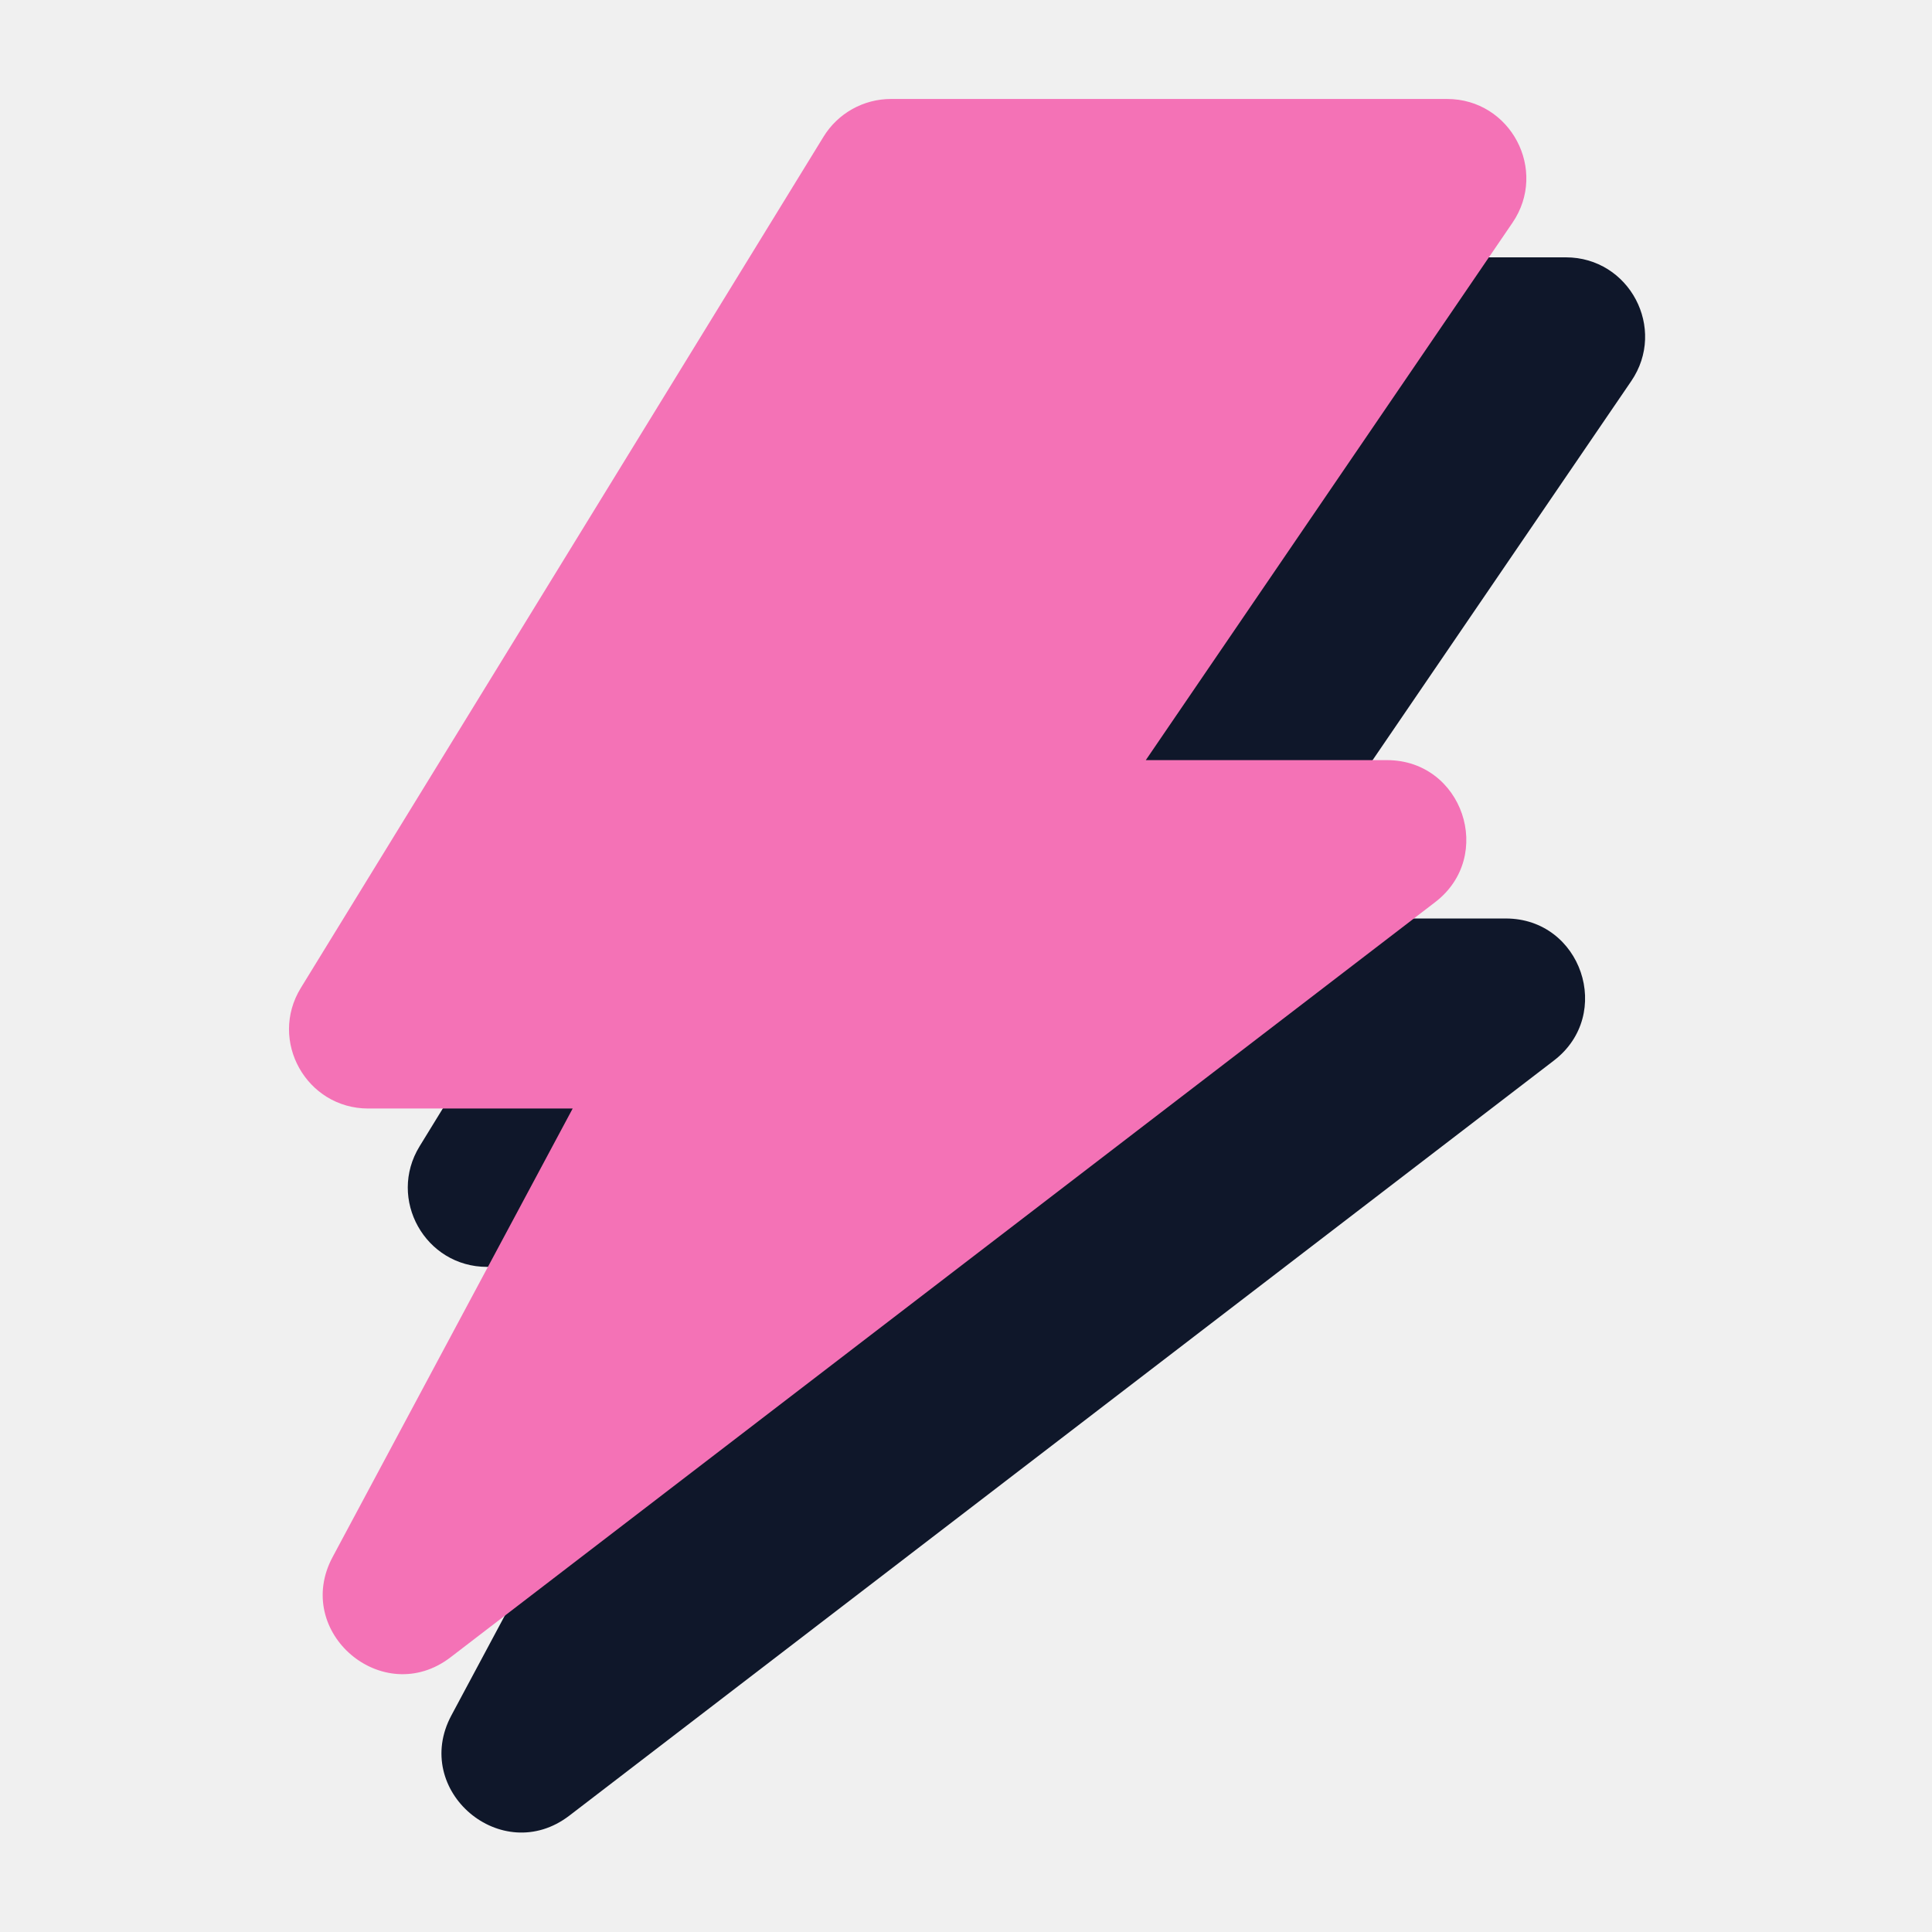
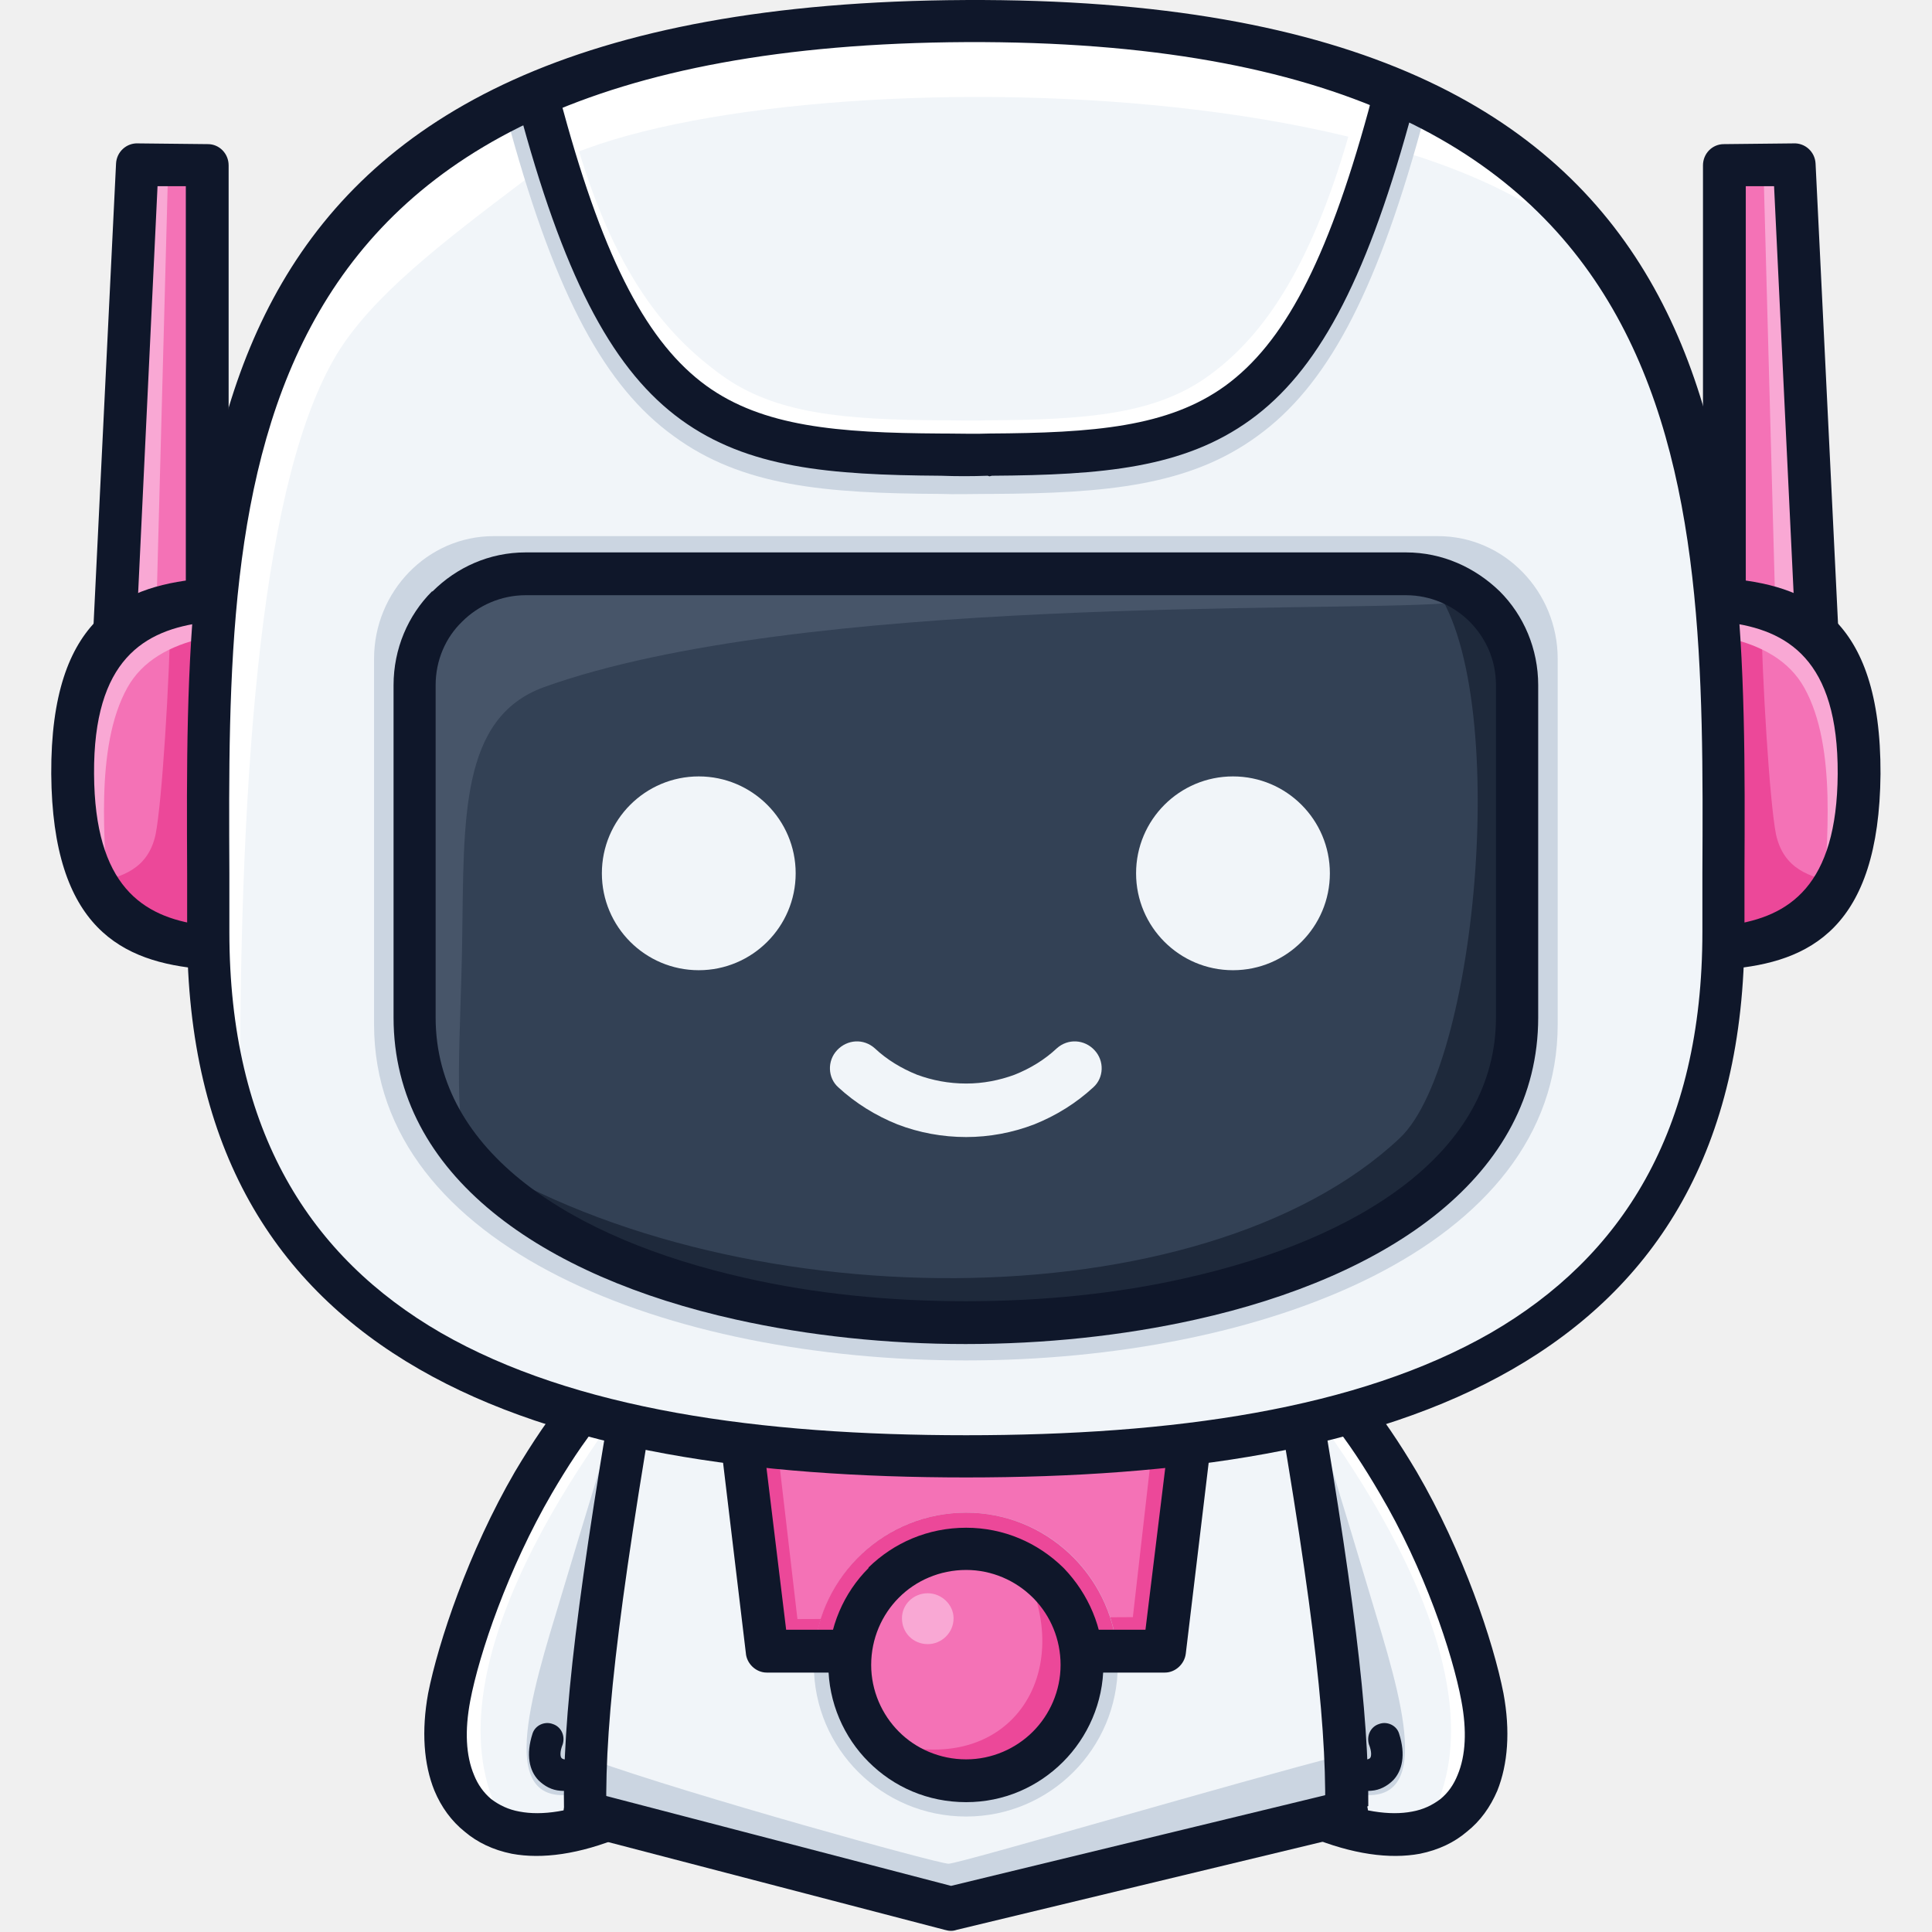
- <svg xmlns="http://www.w3.org/2000/svg" width="488" height="488" viewBox="0 0 488 488" fill="none">
-   <path fill-rule="evenodd" clipRule="evenodd" d="M255.054 65C248.102 65 241.649 68.61 238.011 74.534L105.988 289.534C97.805 302.86 107.394 320 123.031 320H174.65L114.011 433.295C103.854 452.274 126.735 471.703 143.816 458.603L392.51 267.87C407.675 256.239 399.45 232 380.339 232H319.413L412.026 96.273C421.085 82.997 411.578 65 395.506 65H255.054Z" fill="#0F172A" />
-   <path fill-rule="evenodd" clipRule="evenodd" d="M225.054 25C218.102 25 211.649 28.61 208.011 34.535L75.988 249.534C67.805 262.86 77.394 280 93.031 280H144.65L84.011 393.295C73.854 412.274 96.735 431.703 113.816 418.603L362.51 227.87C377.675 216.239 369.45 192 350.339 192H289.413L382.026 56.273C391.085 42.997 381.578 25 365.506 25H225.054Z" fill="#F472B6" />
+ <svg xmlns="http://www.w3.org/2000/svg" width="1514" height="1514" viewBox="0 0 1514 1514" fill="none">
+   <g clip-path="url(#clip0_361_520)">
+     <path d="M107.71 129.145L162.393 129.604V561.098H157.453C158.028 530.54 159.521 500.441 161.474 470.342C134.362 472.87 108.629 479.762 89.903 498.488L107.71 129.145Z" fill="#F472B6" />
+     <path d="M107.71 129.145H131.835L122.53 478.269C110.122 482.749 99.324 489.183 89.903 498.488L107.71 129.145Z" fill="#F9A8D4" />
+     <path d="M108.629 112.372L162.968 112.947C171.814 112.947 179.166 120.299 179.166 129.604V561.099C179.166 570.519 171.814 577.871 162.393 577.871H160.9H156.994C157.454 541.913 158.947 505.841 161.474 470.342C156.534 470.917 151.135 471.376 145.621 472.41V145.918H123.449L107.25 485.736C92.89 493.548 80.598 505.841 71.637 523.647L90.937 128.226C91.397 118.806 99.324 111.913 108.169 112.372H108.629Z" fill="#0F172A" />
+     <path d="M56.932 606.477C56.357 499.522 105.182 475.282 161.474 470.342C155.04 551.219 156.993 635.082 156.993 715.959C156.993 724.804 157.453 733.191 158.027 742.037C103.688 736.178 57.391 710.559 56.932 606.477Z" fill="#F472B6" />
+     <path d="M133.788 474.823C142.748 472.87 152.054 471.376 161.474 470.342C155.041 551.219 156.994 635.082 156.994 715.959C156.994 724.804 157.453 733.191 158.027 742.037C123.448 738.131 92.43 726.757 73.705 691.833C95.877 687.353 116.096 680.92 121.955 653.808C126.895 628.649 132.868 535.02 133.788 474.823Z" fill="#EC4899" />
+     <path d="M56.932 606.477C56.357 499.522 105.182 475.282 161.474 470.342C160.899 480.222 159.98 490.102 159.521 499.982C133.328 505.841 111.615 517.673 99.782 538.926C73.704 585.798 82.55 663.228 84.503 707.572C67.731 687.353 57.391 655.761 56.932 606.477Z" fill="#F9A8D4" />
+     <path d="M40.16 606.477C39.585 482.175 97.83 458.05 162.968 453.11C161.934 464.483 160.9 476.316 160.44 487.689C113.109 493.548 73.13 516.754 73.705 606.477C74.164 694.246 111.616 718.371 157.453 724.804C157.453 736.637 158.028 748.01 158.947 759.384C95.877 753.984 41.078 727.791 40.16 606.477Z" fill="#0F172A" />
+     <path d="M1405.98 129.145L1351.3 129.604V561.098H1356.24C1355.78 530.54 1354.29 500.441 1352.33 470.342C1379.45 472.87 1405.06 479.762 1423.79 498.488L1405.98 129.145Z" fill="#F472B6" />
+     <path d="M1405.98 129.145H1381.86L1391.28 478.269C1403.57 482.749 1414.37 489.183 1423.79 498.488L1405.98 129.145Z" fill="#F9A8D4" />
+     <path d="M1405.06 112.372L1350.84 112.947C1341.88 112.947 1334.53 120.299 1334.53 129.604V561.099C1334.53 570.519 1341.88 577.871 1351.3 577.871H1352.79H1356.7C1356.24 541.913 1354.75 505.841 1352.33 470.342C1357.27 470.917 1362.67 471.376 1368.07 472.41V145.918H1390.24L1406.56 485.736C1420.8 493.548 1433.21 505.841 1442.06 523.647L1422.76 128.226C1422.3 118.806 1414.37 111.913 1405.52 112.372H1405.06Z" fill="#0F172A" />
+     <path d="M1456.88 606.477C1457.33 499.522 1408.51 475.282 1352.33 470.342C1358.65 551.219 1356.7 635.082 1356.7 715.959C1356.7 724.804 1356.24 733.191 1355.78 742.037C1410 736.178 1456.3 710.559 1456.88 606.477Z" fill="#F472B6" />
+     <path d="M1379.91 474.823C1371.06 472.87 1361.64 471.376 1352.33 470.342C1358.65 551.219 1356.7 635.082 1356.7 715.959C1356.7 724.804 1356.24 733.191 1355.78 742.037C1390.24 738.131 1421.38 726.757 1440.1 691.833C1417.82 687.353 1397.71 680.92 1391.74 653.808C1386.8 628.649 1380.94 535.02 1379.91 474.823Z" fill="#EC4899" />
+     <path d="M1456.88 606.477C1457.33 499.522 1408.51 475.282 1352.33 470.342C1352.79 480.222 1353.71 490.102 1354.29 499.982C1380.36 505.841 1402.08 517.673 1413.91 538.926C1440.1 585.798 1431.14 663.228 1429.19 707.572C1445.96 687.353 1456.3 655.761 1456.88 606.477Z" fill="#F9A8D4" />
+     <path d="M1473.65 606.477C1474.11 482.175 1415.86 458.05 1350.84 453.11C1351.76 464.483 1352.79 476.316 1353.25 487.689C1400.58 493.548 1440.56 516.754 1440.1 606.477C1439.53 694.246 1402.08 718.371 1356.24 724.804C1356.24 736.637 1355.78 748.01 1354.75 759.384C1417.82 753.984 1472.61 727.791 1473.65 606.477Z" fill="#0F172A" />
+     <path d="M500.259 1042.91C430.182 1139.53 221.098 1462 461.774 1429.03C501.178 1412.71 490.839 1391.46 498.191 1343.67C507.152 1285.54 510.599 1171.58 553.909 1128.15C561.836 1120.8 515.538 1052.22 516.457 1042.91H500.259Z" fill="#F1F5F9" />
+     <path d="M498.191 1343.67C507.152 1285.54 510.598 1171.58 553.908 1128.15C560.801 1121.83 526.337 1068.53 517.95 1048.77L488.311 1090.7C488.311 1090.7 459.821 1183.87 435.581 1264.75C410.422 1347.12 389.743 1427.53 465.679 1401.91C499.684 1389.05 492.792 1378.71 498.191 1343.67Z" fill="#CBD5E1" />
+     <path d="M500.259 1042.91C438.568 1128.15 269.463 1387.55 393.649 1426.5C329.545 1310.7 462.693 1129.65 522.431 1057.73C518.41 1050.26 516.457 1044.86 516.457 1042.91H500.259Z" fill="white" />
+     <path d="M500.719 1042.91C508.531 1038.43 518.985 1040.96 523.35 1048.77C527.831 1056.7 525.304 1067.04 517.492 1071.52C483.487 1091.16 456.26 1129.65 432.594 1170.08C398.13 1229.25 375.498 1295.88 368.491 1332.87C364.125 1355.96 365.044 1375.72 371.477 1391C374.464 1398.47 378.945 1404.79 384.804 1409.73C391.237 1414.67 398.589 1418.11 406.976 1419.61C424.782 1423.05 447.414 1419.61 475.1 1408.23C483.487 1404.79 493.252 1408.81 496.698 1417.65C500.259 1426.04 496.239 1435.92 487.393 1439.37C453.847 1453.15 424.782 1457.06 401.117 1452.69C386.297 1449.71 374.005 1443.73 364.125 1435.35C353.786 1427.07 345.859 1416.16 340.459 1403.29C332.073 1382.61 330.12 1356.54 335.52 1326.9C343.446 1287.03 367.112 1215.92 403.529 1153.31C430.182 1108.51 461.2 1066.12 500.719 1042.91Z" fill="#0F172A" />
+     <path d="M454.881 1364.92C454.881 1358.03 460.74 1352.52 467.633 1352.52C474.066 1353.09 480.04 1358.49 479.466 1365.38C479.466 1383.07 469.126 1395.48 456.834 1400.42C451.435 1402.83 445.001 1403.87 439.027 1403.29C432.594 1402.83 426.735 1399.85 421.795 1394.91C414.902 1387.55 411.915 1375.26 417.315 1358.49C419.383 1352.06 426.735 1348.61 433.168 1351.02C439.602 1353.09 443.048 1359.98 440.98 1366.88C438.568 1372.73 439.027 1376.76 440.061 1377.67C440.521 1378.25 440.98 1378.25 442.014 1378.71C443.508 1378.71 445.461 1378.25 446.954 1377.67C450.86 1375.72 454.881 1371.24 454.881 1364.92Z" fill="#0F172A" />
+     <path d="M1014.01 1042.91C1083.51 1139.53 1292.6 1462 1052.03 1429.03C1012.51 1412.71 1022.85 1391.46 1015.5 1343.67C1006.66 1285.54 1003.21 1171.58 959.784 1128.15C951.857 1120.8 998.269 1052.22 997.235 1042.91H1014.01Z" fill="#F1F5F9" />
+     <path d="M1015.5 1343.67C1006.66 1285.54 1003.21 1171.58 959.784 1128.15C952.891 1121.83 987.356 1068.53 995.742 1048.77L1025.38 1090.7C1025.38 1090.7 1053.99 1183.87 1078.11 1264.75C1103.27 1347.12 1123.95 1427.53 1048.01 1401.91C1014.01 1389.05 1020.9 1378.71 1015.5 1343.67Z" fill="#CBD5E1" />
+     <path d="M1014.01 1042.91C1075.13 1128.15 1244.35 1387.55 1120.04 1426.5C1184.15 1310.7 1051 1129.65 991.376 1057.73C995.282 1050.26 997.236 1044.86 997.236 1042.91H1014.01Z" fill="white" />
+     <path d="M1013.09 1042.91C1005.16 1038.43 994.823 1040.96 990.342 1048.77C985.862 1056.7 988.389 1067.04 996.316 1071.52C1030.32 1091.16 1057.43 1129.65 1081.1 1170.08C1116.14 1229.25 1138.31 1295.88 1145.2 1332.87C1149.57 1355.96 1148.65 1375.72 1142.22 1391C1139.23 1398.47 1134.86 1404.79 1128.89 1409.73C1122.46 1414.67 1115.1 1418.11 1106.72 1419.61C1089.03 1423.05 1066.28 1419.61 1038.71 1408.23C1030.32 1404.79 1020.44 1408.81 1016.99 1417.65C1013.55 1426.04 1017.45 1435.92 1026.3 1439.37C1059.85 1453.15 1089.03 1457.06 1112.69 1452.69C1127.4 1449.71 1139.8 1443.73 1149.57 1435.35C1160.02 1427.07 1167.83 1416.16 1173.35 1403.29C1181.62 1382.61 1183.69 1356.54 1178.17 1326.9C1170.36 1287.03 1146.7 1215.92 1110.16 1153.31C1083.51 1108.51 1052.49 1066.12 1013.09 1042.91Z" fill="#0F172A" />
+     <path d="M1034.23 1365.38C1033.77 1358.49 1039.63 1353.09 1046.06 1352.52C1052.95 1352.52 1058.93 1358.03 1058.93 1364.92C1058.93 1371.24 1062.83 1375.72 1066.74 1377.67C1068.23 1378.25 1070.18 1378.71 1071.68 1378.71C1072.71 1378.25 1073.17 1378.25 1073.63 1377.67C1074.67 1376.76 1075.12 1372.73 1072.71 1366.88C1070.76 1359.98 1074.21 1353.09 1080.64 1351.02C1086.96 1348.61 1094.42 1352.06 1096.38 1358.49C1101.78 1375.26 1098.79 1387.55 1091.9 1394.91C1086.96 1399.85 1081.1 1402.83 1074.67 1403.29C1068.81 1403.87 1062.37 1402.83 1056.97 1400.42C1044.57 1395.48 1034.23 1383.07 1034.23 1365.38Z" fill="#0F172A" />
+     <path d="M495.779 1089.21L1017 1101.04L1052.03 1410.76L1055.48 1410.3C1055.48 1415.2 1055.48 1420.1 1055.48 1425.01L776.779 1495.08C762.533 1495.54 738.408 1497.5 730.481 1497.5C724.048 1496.58 480.5 1434.43 458.787 1427.07C458.328 1421.56 458.328 1416.62 458.328 1410.76L461.2 1412.25L495.779 1089.21Z" fill="#F1F5F9" />
+     <path d="M1050.54 1375.72L1052.03 1390.08L1053.41 1389.51C1054.45 1395.94 1054.91 1400.42 1055.48 1404.33L1011.6 1418.69L783.786 1481.76C760.121 1481.76 735.881 1481.76 712.215 1481.3L711.756 1483.25L674.764 1473.37C620.999 1457.63 526.337 1429.03 458.787 1406.28C459.247 1395.94 462.234 1397.89 464.187 1379.17C539.664 1406.28 734.962 1460.5 743.348 1460.5C751.734 1460.5 976.557 1394.45 1050.54 1375.72Z" fill="#CBD5E1" />
+     <path d="M564.822 1090.7L942.552 1099.09L916.359 1294.85L601.24 1296.34C601.24 1296.34 578.608 1171.12 564.822 1090.7Z" fill="#F472B6" />
+     <path d="M939.565 1126.2L920.38 1288.41C919.346 1294.39 916.359 1299.79 912.453 1303.23C907.972 1307.14 902.114 1309.66 896.14 1309.66H617.553C611.119 1309.66 605.26 1307.14 601.239 1303.23C596.874 1299.33 593.887 1293.35 593.427 1287.49L574.127 1126.2C572.174 1108.97 592.853 1120.34 600.78 1121.26C604.686 1121.83 608.247 1125.28 608.707 1129.65L624.905 1268.77L887.753 1267.27L903.607 1128.15C904.986 1117.35 937.612 1110.46 939.565 1123.79C939.565 1124.71 939.565 1125.74 939.565 1126.2Z" fill="#EC4899" />
+     <path d="M757.134 1185.36C822.731 1185.36 875.921 1238.67 875.921 1304.73C875.921 1370.32 822.731 1423.51 757.134 1423.51C691.077 1423.51 637.772 1370.32 637.772 1304.73C637.772 1238.67 691.077 1185.36 757.134 1185.36Z" fill="#CBD5E1" />
+     <path d="M757.134 1185.36C819.284 1185.36 870.521 1233.73 875.461 1294.85L637.772 1296.34C642.252 1234.19 693.949 1185.36 757.134 1185.36Z" fill="#EC4899" />
+     <path d="M1027.33 1052.79C1060.88 1244.53 1072.71 1343.67 1072.25 1415.24C1061.8 1421.1 1055.48 1425.01 1055.48 1425.01L1038.13 1430.52C1040.66 1361.48 1030.78 1268.19 997.235 1075.42L1027.33 1052.79ZM442.014 1421.1C440.52 1347.69 452.353 1247.05 487.852 1044.4L517.491 1068.07C482.912 1267.85 472.572 1362.51 475.559 1432.47C463.726 1428.57 452.353 1424.55 442.014 1421.1Z" fill="#0F172A" />
+     <path d="M950.939 1114.83L929.226 1295.88C928.192 1304.27 920.84 1310.7 912.913 1310.7H600.78C592.394 1310.7 585.042 1303.69 584.467 1295.3L562.87 1114.83C574.205 1116.36 585.54 1117.85 596.874 1119.31L616.06 1277.15H897.634L916.934 1119.31C928.269 1117.85 939.604 1116.36 950.939 1114.83Z" fill="#0F172A" />
+     <path d="M757.133 1213.51C806.877 1213.51 847.89 1254.41 847.89 1304.73C847.89 1355.04 806.877 1395.48 757.133 1395.48C706.815 1395.48 665.918 1355.04 665.918 1304.73C665.918 1254.41 706.815 1213.51 757.133 1213.51Z" fill="#F472B6" />
+     <path d="M799.984 1224.88C828.59 1240.16 847.89 1270.26 847.89 1304.73C847.89 1355.04 806.877 1395.48 757.134 1395.48C728.988 1395.48 703.829 1383.07 687.056 1362.97C790.104 1398.47 847.315 1310.7 799.984 1224.88Z" fill="#EC4899" />
+     <path fill-rule="evenodd" clip-rule="evenodd" d="M757.134 1197.2C786.658 1197.2 813.31 1209.03 833.07 1228.33L833.989 1229.25C852.83 1249.01 864.662 1275.66 864.662 1304.73C864.662 1334.36 852.255 1361.48 833.07 1380.66C813.31 1400.42 786.658 1412.25 757.134 1412.25C727.035 1412.25 700.382 1400.42 680.623 1380.66C661.437 1361.48 649.145 1334.36 649.145 1304.73C649.145 1275.09 661.437 1247.97 680.623 1228.79V1228.33C700.382 1209.03 727.035 1197.2 757.134 1197.2ZM809.404 1251.99C796.078 1238.67 777.353 1230.28 757.134 1230.28C736.455 1230.28 717.614 1238.67 704.403 1251.99C691.077 1265.32 682.69 1284.05 682.69 1304.73C682.69 1324.94 691.077 1343.67 704.403 1357C717.614 1370.32 736.455 1378.71 757.134 1378.71C777.353 1378.71 796.078 1370.32 809.404 1357C822.731 1343.67 831.117 1324.94 831.117 1304.73C831.117 1284.51 823.19 1266.24 810.323 1252.91L809.404 1251.99Z" fill="#0F172A" />
+     <path d="M757.133 2.431C1382.32 -0.556 1350.27 388.087 1350.27 715.959C1350.27 1043.83 1084.54 1127.23 757.133 1127.23C429.147 1127.23 163.427 1043.83 163.427 715.959C163.427 388.087 131.375 5.418 757.133 2.431Z" fill="#F1F5F9" />
+     <path d="M386.756 420.139H1126.94C1178.75 420.139 1220.68 463.449 1220.68 516.295V802.694C1220.68 1153.89 293.128 1153.89 293.128 802.694V516.295C293.128 463.449 335.06 420.139 386.756 420.139Z" fill="#CBD5E1" />
+     <path d="M757.133 2.431C1072.25 0.937 1220.1 98.587 1289.61 238.167C1284.21 236.214 1278.35 234.721 1272.38 232.768C1173.81 39.882 538.629 44.822 411.455 140.978C344.824 191.296 291.634 232.193 263.948 277.571C206.277 373.268 187.552 590.738 188.011 871.278C171.813 826.934 163.427 775.122 163.427 715.958C163.427 388.087 131.375 5.418 757.133 2.431Z" fill="white" />
+     <path d="M1120.5 71.475C1118.51 81.814 1116.06 92.153 1113.15 102.492C1077.19 232.768 1038.71 303.19 985.402 341.675C932.212 380.62 867.075 386.594 777.352 387.053H775.399H773.906C761.499 387.053 748.747 387.513 736.914 387.053C646.617 386.594 581.595 381.194 527.83 341.675C474.525 303.19 436.155 232.768 400.082 102.492C397.67 92.728 395.142 83.307 393.189 73.887C403.529 68.947 413.868 64.122 425.241 59.642C427.194 70.441 429.722 81.814 433.168 93.647C466.713 215.421 501.178 280.558 548.049 314.104C593.428 347.649 653.51 352.015 736.455 353.049L737.833 352.589L739.327 353.049C751.16 353.049 764.026 353.049 775.399 353.049C859.148 352.589 919.346 347.649 965.183 314.104C1012.05 280.558 1046.52 215.421 1080.06 93.647C1083.51 81.354 1086.5 68.947 1088.45 57.689C1099.82 62.054 1110.16 66.535 1120.5 71.475Z" fill="#CBD5E1" />
+     <path d="M1090.4 71.475C1088.45 80.895 1086.04 90.2 1083.51 100.08C1050.54 219.442 1015.04 284.005 966.677 319.503C917.393 355.002 857.654 359.941 775.859 360.401L773.906 360.975L772.413 360.401C761.499 360.975 749.666 360.975 738.408 360.401C656.038 359.941 595.84 355.002 547.016 319.503C498.191 284.005 462.693 219.442 429.722 100.08C427.194 90.66 424.207 88.707 422.254 79.861C431.675 75.38 432.134 76.415 442.474 72.508C444.427 82.273 446.494 92.728 449.366 103.526C480.499 214.961 522.431 262.752 565.282 293.885C607.213 324.443 661.897 328.924 737.833 329.383H739.327H740.82C751.734 329.383 762.992 329.843 773.906 329.383C850.762 328.924 906.02 324.903 947.951 293.885C990.802 262.752 1029.29 207.035 1059.85 95.6C1063.29 83.767 1065.82 72.968 1067.77 62.054C1078.11 66.075 1081.1 66.994 1090.4 71.475Z" fill="white" />
+     <path d="M1111.66 65.501C1109.7 75.38 1107.18 85.26 1104.31 96.174C1069.27 222.888 1031.82 291.357 980.004 328.924C927.733 366.834 864.089 372.234 777.353 372.808L775.4 373.268L773.907 372.808C762.074 373.268 749.207 373.268 737.374 372.808C649.605 372.234 585.961 366.834 533.69 328.924C481.993 291.357 444.427 222.888 409.503 96.174C406.516 86.294 404.563 76.874 402.61 68.028C412.375 63.088 422.829 58.608 433.628 54.242C435.581 64.582 438.109 75.38 441.555 87.213C474.066 206.115 508.071 269.185 553.449 302.271C597.794 334.323 656.038 339.263 736.915 339.722H738.408H740.361C751.735 339.722 764.027 340.182 775.4 339.722C856.736 339.263 915.44 334.782 960.244 302.271C1005.62 269.185 1039.63 206.115 1072.25 87.213C1075.7 74.921 1078.11 63.088 1080.07 51.715C1091.44 56.195 1101.78 60.561 1111.66 65.501Z" fill="#0F172A" />
+     <path fill-rule="evenodd" clip-rule="evenodd" d="M756.674 0.018C1370.48 -2.969 1368.53 359.482 1367.04 684.366V730.204C1367.04 900.917 1297.54 1008.33 1185.18 1073.01C1074.67 1136.54 923.252 1157.79 757.134 1157.79C590.441 1157.79 439.027 1136.54 328.626 1073.01C216.158 1008.33 146.654 900.917 146.654 730.204V684.366C145.161 359.941 143.208 2.89 756.674 0.018ZM1334.07 684.366C1335.56 375.221 1337.05 30.577 757.134 32.989C176.753 35.976 178.247 375.68 179.74 684.366V730.204C179.74 887.017 243.27 985.24 345.399 1044.4C449.941 1104.49 595.381 1124.71 757.134 1124.71C918.312 1124.71 1063.87 1104.49 1168.41 1044.4C1270.42 985.24 1334.07 887.017 1334.07 730.204V684.366Z" fill="#0F172A" />
+     <path d="M727.035 1248.55C737.834 1248.55 747.254 1257.39 747.254 1268.19C747.254 1279.57 737.834 1288.41 727.035 1288.41C715.662 1288.41 706.816 1279.57 706.816 1268.19C706.816 1257.39 715.662 1248.55 727.035 1248.55Z" fill="#F9A8D4" />
+     <path d="M411.915 449.664H1101.78C1149.57 449.664 1189.09 488.608 1189.09 536.973V797.294C1189.09 1116.32 324.605 1116.32 324.605 797.294V536.973C324.605 488.608 364.125 449.664 411.915 449.664Z" fill="#334155" />
+     <path d="M411.915 449.664H1101.78C1116.14 449.664 1129.35 453.11 1141.3 459.084C1135.32 467.93 1131.88 472.87 1131.88 472.87C1036.18 479.762 626.973 466.436 426.275 538.467C360.104 562.592 363.665 641.975 362.172 737.211C361.138 810.161 354.704 878.63 367.571 908.729C340.459 877.252 324.605 840.26 324.605 797.294V536.973C324.605 488.608 364.125 449.664 411.915 449.664Z" fill="#475569" />
+     <path d="M1115.56 450.698C1157.04 457.131 1189.09 493.548 1189.09 536.973V797.294C1189.09 1077.37 523.925 1111.38 360.679 900.343C569.188 1036.02 941.978 1037.51 1096.84 891.956C1160.94 831.874 1186.1 514.227 1115.56 450.698Z" fill="#1E293B" />
+     <path fill-rule="evenodd" clip-rule="evenodd" d="M411.916 432.891H1101.78C1130.38 432.891 1156 444.724 1175.3 463.449C1194.03 482.175 1205.4 508.368 1205.4 536.973V797.294C1205.4 921.596 1087.99 1000.52 937.038 1034.06C879.942 1046.82 818.251 1053.25 756.674 1053.25C695.443 1053.25 633.866 1046.82 576.655 1034.06C425.702 1000.52 308.408 921.596 308.408 797.294V536.973C308.408 508.368 319.781 482.175 338.507 463.449H338.966C357.692 444.724 383.31 432.891 411.916 432.891ZM1101.78 466.436H411.916C392.731 466.436 374.924 474.363 362.172 487.115C349.305 499.522 341.379 517.214 341.379 536.973V797.294C341.379 902.87 447.988 970.88 584.008 1001.44C638.232 1013.85 697.396 1019.7 756.674 1019.7C816.298 1019.7 875.462 1013.85 929.686 1001.44C1065.82 970.88 1172.31 902.87 1172.31 797.294V536.973C1172.31 517.214 1164.39 499.982 1151.64 487.115C1138.77 474.363 1121.08 466.436 1101.78 466.436Z" fill="#0F172A" />
+     <path d="M828.13 821.534C836.976 813.608 849.843 814.527 857.655 822.913C865.582 831.299 865.122 844.626 856.736 852.093C843.409 864.385 827.671 874.265 810.324 881.158C793.551 887.591 775.4 891.038 757.134 891.038C738.408 891.038 720.142 887.591 703.369 881.158C686.137 874.265 670.283 864.385 656.957 852.093C648.571 844.626 648.111 831.299 656.038 822.913C663.965 814.527 676.717 813.608 685.562 821.534C694.983 830.38 706.356 837.273 718.648 842.213C730.481 846.579 743.348 849.106 757.134 849.106C770.46 849.106 783.212 846.579 795.044 842.213C807.452 837.273 818.71 830.38 828.13 821.534Z" fill="#F1F5F9" />
+     <path d="M547.59 608.43C589.407 608.43 623.526 642.435 623.526 684.366C623.526 726.298 589.407 760.303 547.59 760.303C505.658 760.303 471.653 726.298 471.653 684.366C471.653 642.435 505.658 608.43 547.59 608.43Z" fill="#F1F5F9" />
+     <path d="M966.218 608.43C1008.15 608.43 1042.15 642.435 1042.15 684.366C1042.15 726.298 1008.15 760.303 966.218 760.303C924.286 760.303 890.281 726.298 890.281 684.366C890.281 642.435 924.286 608.43 966.218 608.43Z" fill="#F1F5F9" />
+     <path d="M454.881 1437.87C445.461 1435.34 440.061 1426.04 442.014 1416.62C444.427 1407.31 454.307 1401.91 463.267 1404.33L745.301 1477.85L1050.54 1403.87C1059.85 1401.91 1069.27 1407.77 1071.68 1416.62C1073.63 1426.04 1068.23 1435.34 1058.93 1437.87L749.667 1512.32C746.795 1513.35 743.807 1513.35 740.361 1512.32L454.881 1437.87Z" fill="#0F172A" />
+   </g>
+   <defs>
+     <clipPath id="clip0_361_520">
+       <rect width="1514" height="1514" fill="white" />
+     </clipPath>
+   </defs>
</svg>
